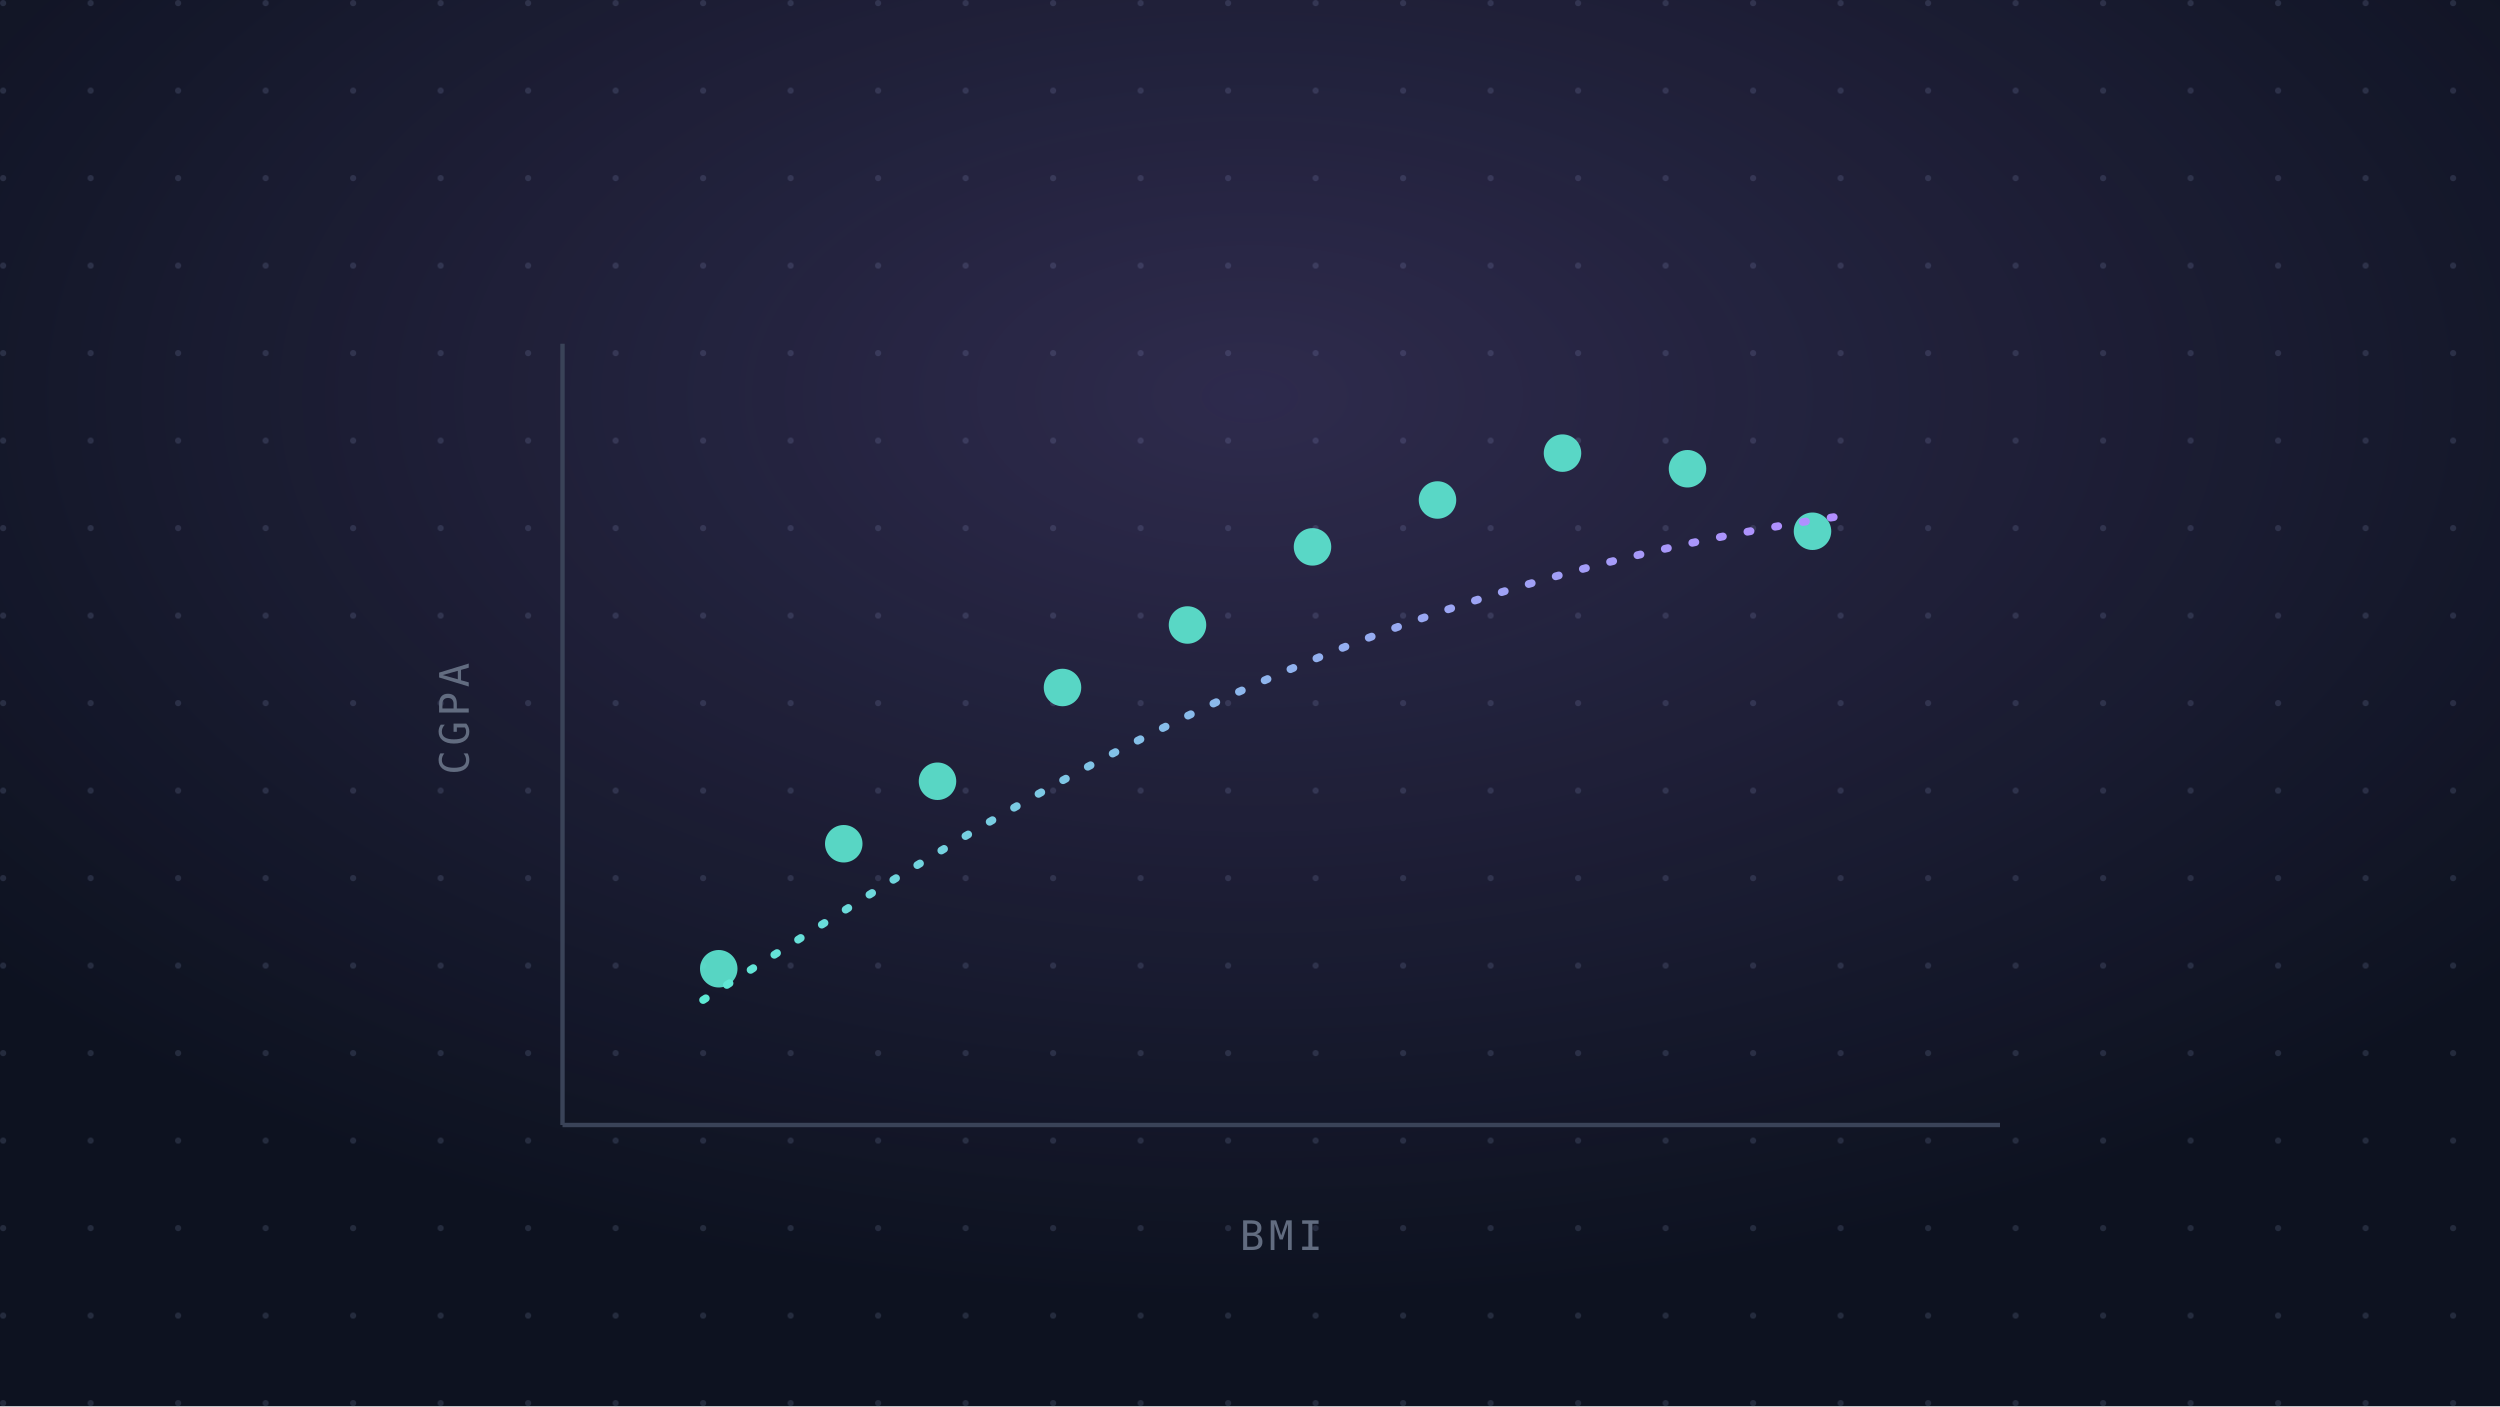
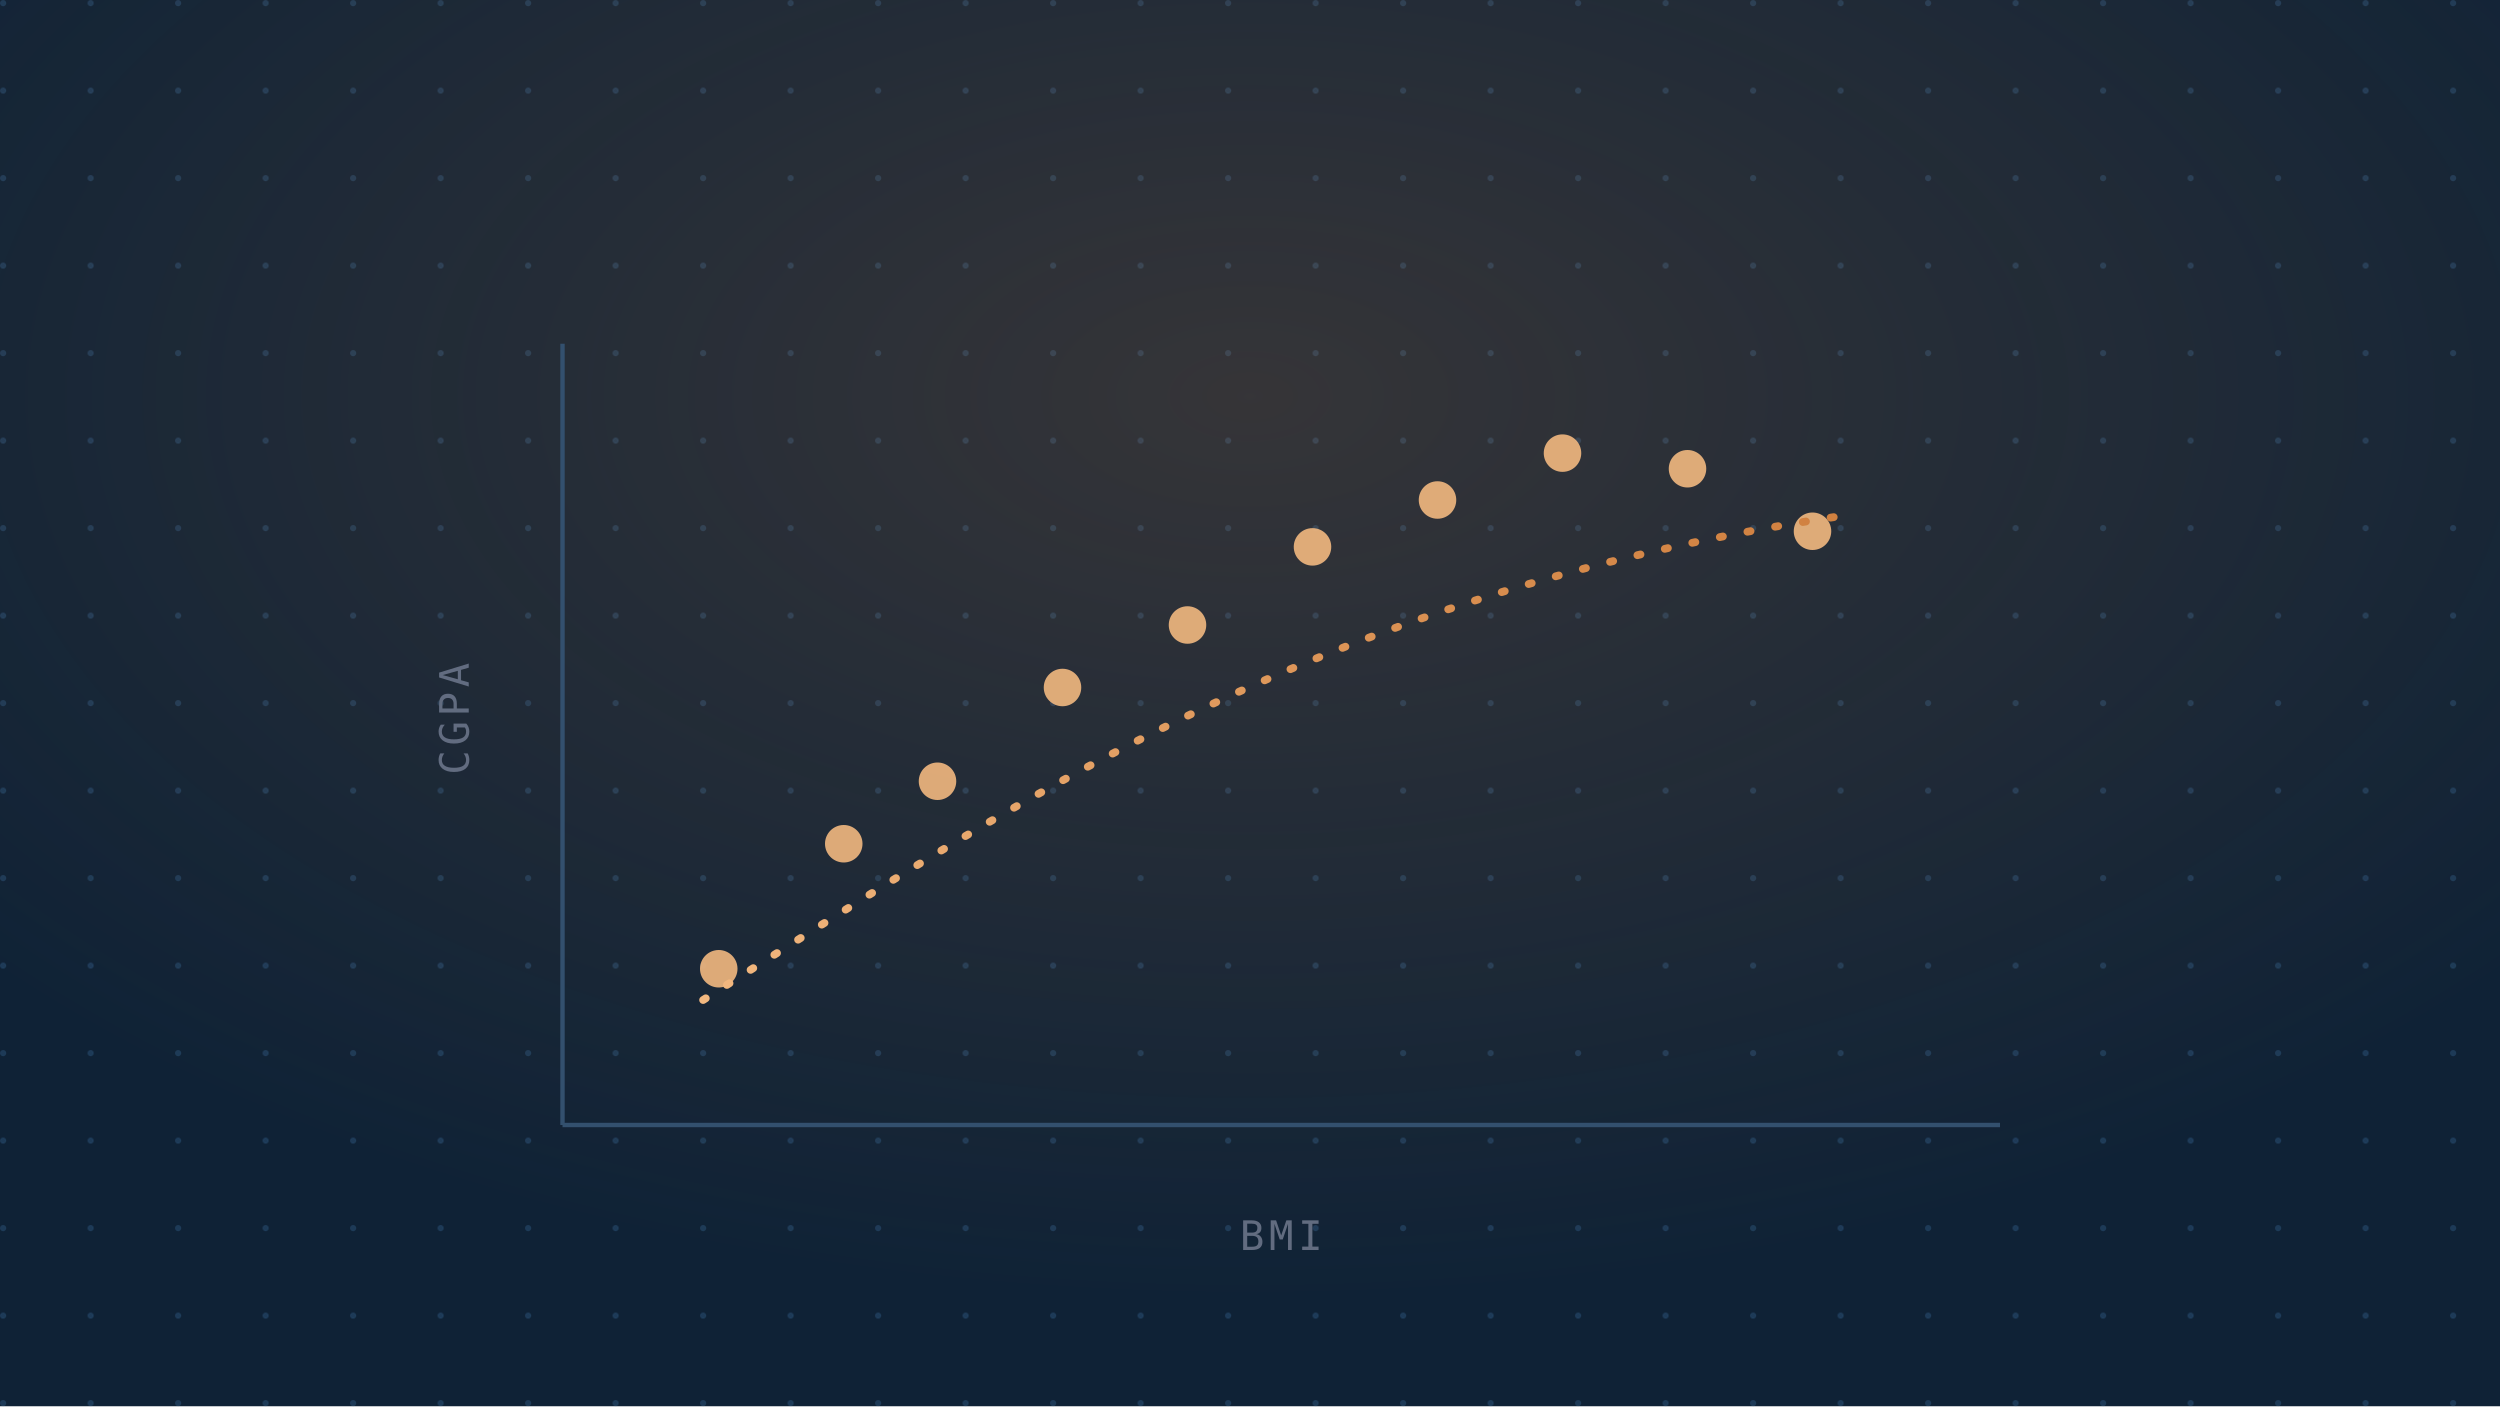
<svg xmlns="http://www.w3.org/2000/svg" viewBox="0 0 800 450">
  <defs>
    <linearGradient id="g" x1="0" y1="1" x2="1" y2="0">
-       <stop offset="0%" stop-color="#5eead4" />
-       <stop offset="100%" stop-color="#b28dff" />
+       <stop offset="0%" stop-color="#f2b880" />
+       <stop offset="100%" stop-color="#d0803f" />
    </linearGradient>
    <radialGradient id="glow" cx="50%" cy="28%" r="65%">
-       <stop offset="0%" stop-color="#b28dff" stop-opacity="0.2" />
-       <stop offset="100%" stop-color="#b28dff" stop-opacity="0" />
+       <stop offset="0%" stop-color="#d0803f" stop-opacity="0.2" />
+       <stop offset="100%" stop-color="#d0803f" stop-opacity="0" />
    </radialGradient>
    <pattern id="dots" width="28" height="28" patternUnits="userSpaceOnUse">
-       <circle cx="1" cy="1" r="1" fill="#242b3d" />
+       <circle cx="1" cy="1" r="1" fill="#1d3a57" />
    </pattern>
  </defs>
-   <rect width="800" height="450" fill="#0d1220" />
+   <rect width="800" height="450" fill="#0f2236" />
  <rect width="800" height="450" fill="url(#dots)" />
  <rect width="800" height="450" fill="url(#glow)" />
-   <line x1="180" y1="360" x2="640" y2="360" stroke="#3a4358" stroke-width="1.4" />
-   <line x1="180" y1="360" x2="180" y2="110" stroke="#3a4358" stroke-width="1.4" />
+   <line x1="180" y1="360" x2="640" y2="360" stroke="#33506e" stroke-width="1.4" />
+   <line x1="180" y1="360" x2="180" y2="110" stroke="#33506e" stroke-width="1.4" />
  <text x="410" y="400" text-anchor="middle" font-family="'JetBrains Mono', Consolas, monospace" font-size="13" fill="#626c80" letter-spacing="1.5">BMI</text>
  <text x="150" y="230" text-anchor="middle" font-family="'JetBrains Mono', Consolas, monospace" font-size="13" fill="#626c80" letter-spacing="1.5" transform="rotate(-90 150 230)">CGPA</text>
-   <g fill="#5eead4" opacity="0.9">
+   <g fill="#f2b880" opacity="0.9">
    <circle cx="230" cy="310" r="6" />
    <circle cx="270" cy="270" r="6" />
    <circle cx="300" cy="250" r="6" />
    <circle cx="340" cy="220" r="6" />
    <circle cx="380" cy="200" r="6" />
    <circle cx="420" cy="175" r="6" />
    <circle cx="460" cy="160" r="6" />
    <circle cx="500" cy="145" r="6" />
    <circle cx="540" cy="150" r="6" />
    <circle cx="580" cy="170" r="6" />
  </g>
  <path d="M225 320 C 320 260, 420 190, 590 165" fill="none" stroke="url(#g)" stroke-width="2.5" stroke-dasharray="1 8" stroke-linecap="round" />
</svg>
